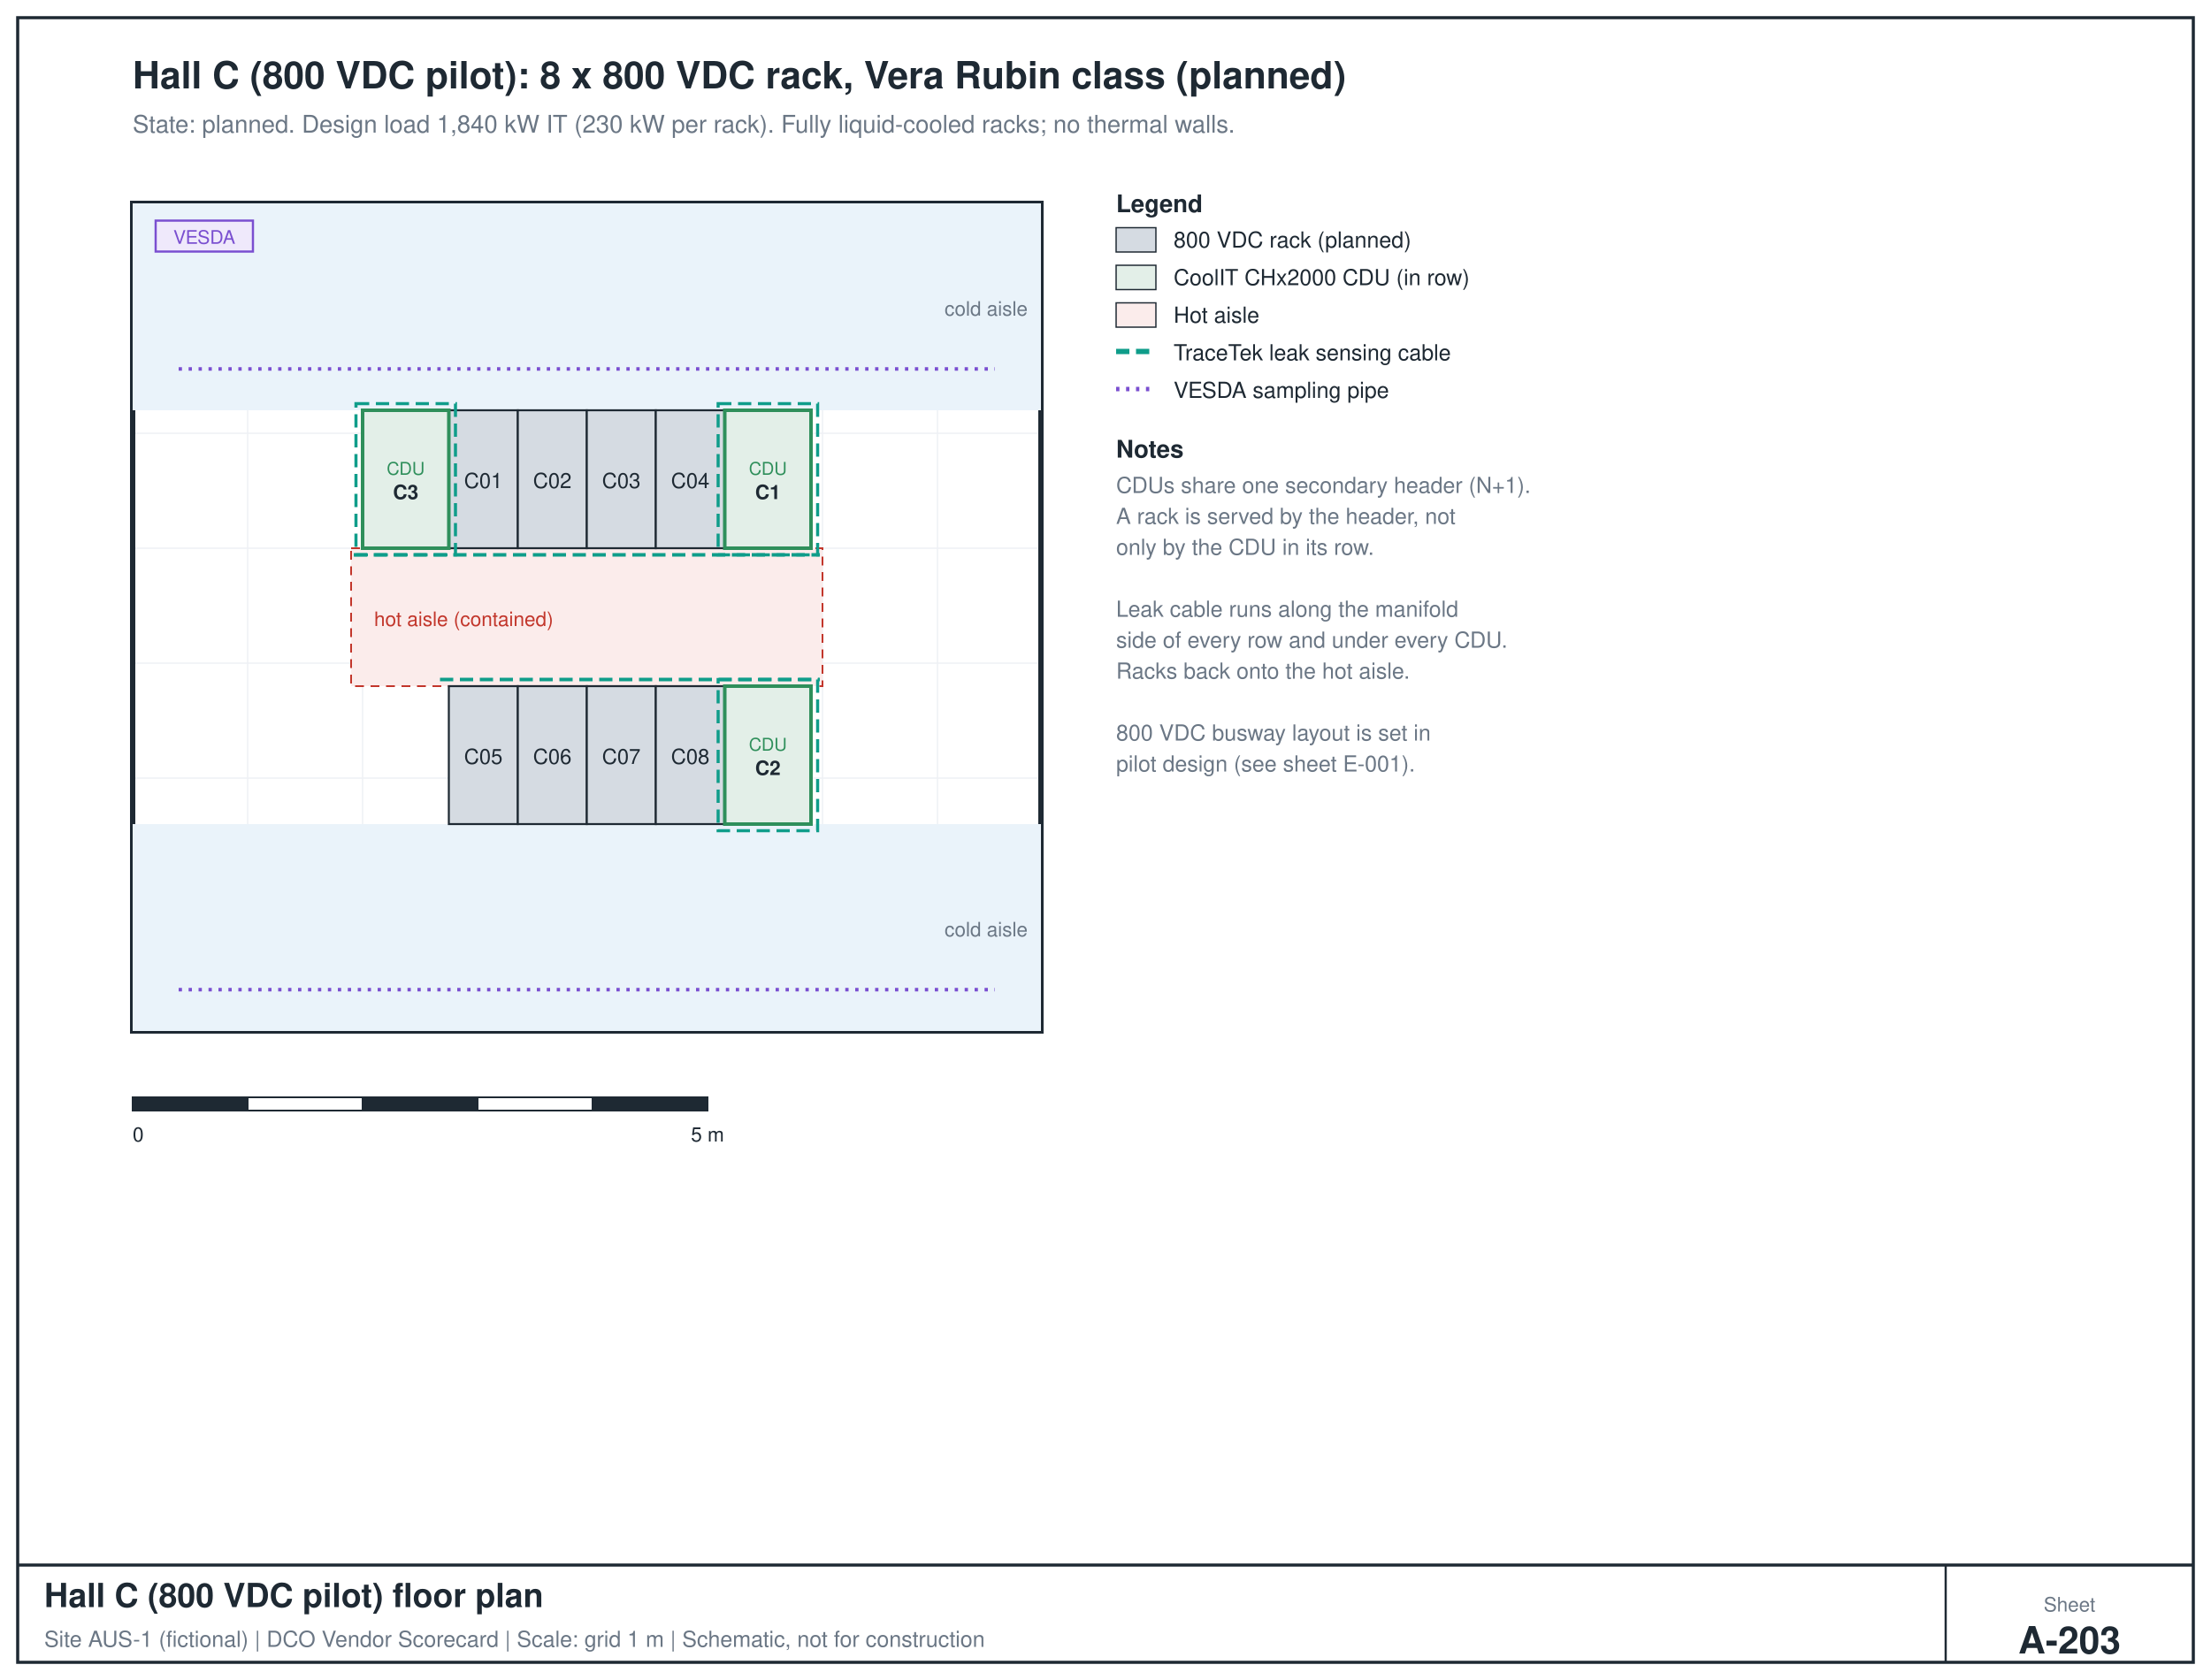
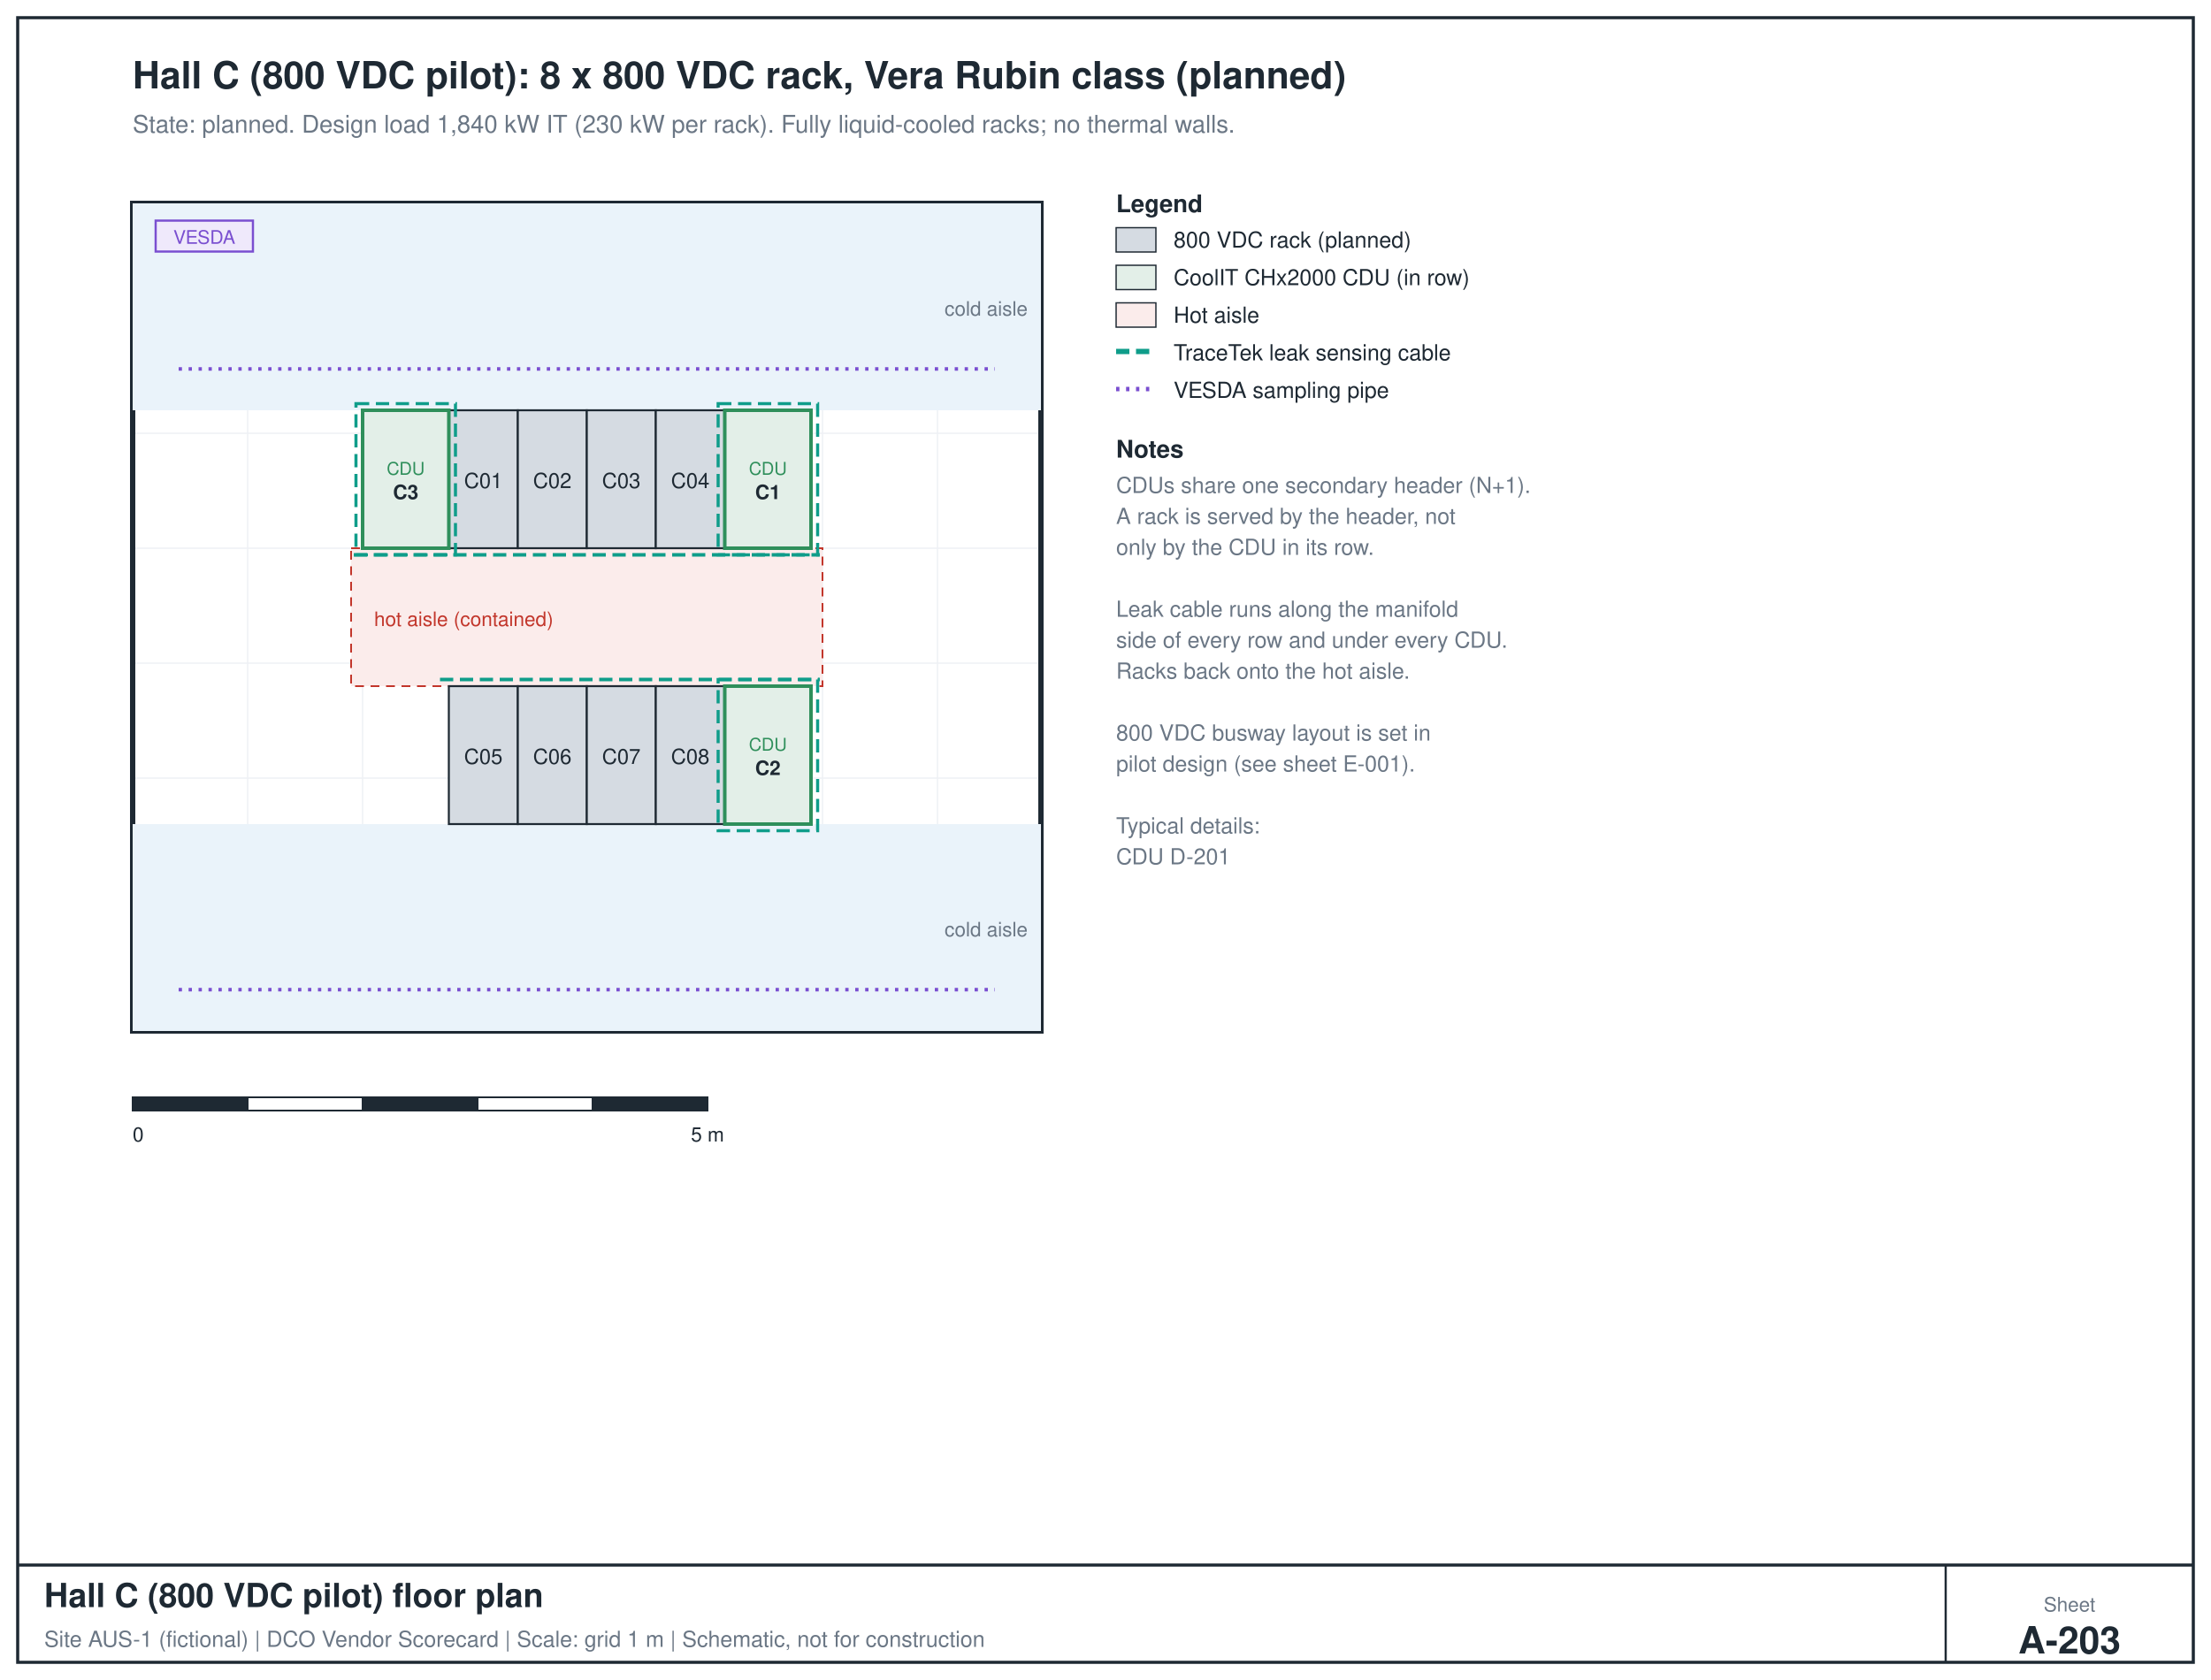
<svg xmlns="http://www.w3.org/2000/svg" width="1000" height="760" viewBox="0 0 1000 760">
  <rect width="100%" height="100%" fill="#ffffff" />
  <text x="60.0" y="40.0" font-family="Helvetica, Arial, sans-serif" font-size="17" text-anchor="start" fill="#1e2933" font-weight="bold">Hall C (800 VDC pilot): 8 x 800 VDC rack, Vera Rubin class (planned)</text>
  <text x="60.0" y="60.0" font-family="Helvetica, Arial, sans-serif" font-size="11" text-anchor="start" fill="#6b7785" font-weight="normal">State: planned.  Design load 1,840 kW IT (230 kW per rack).  Fully liquid-cooled racks; no thermal walls.</text>
  <line x1="60.0" y1="92.0" x2="60.0" y2="466.4" stroke="#eef1f4" stroke-width="0.6" />
  <line x1="112.0" y1="92.0" x2="112.0" y2="466.4" stroke="#eef1f4" stroke-width="0.6" />
  <line x1="164.0" y1="92.0" x2="164.0" y2="466.4" stroke="#eef1f4" stroke-width="0.6" />
  <line x1="216.0" y1="92.0" x2="216.0" y2="466.4" stroke="#eef1f4" stroke-width="0.6" />
  <line x1="268.0" y1="92.0" x2="268.0" y2="466.4" stroke="#eef1f4" stroke-width="0.6" />
  <line x1="320.0" y1="92.0" x2="320.0" y2="466.4" stroke="#eef1f4" stroke-width="0.6" />
  <line x1="372.0" y1="92.0" x2="372.0" y2="466.4" stroke="#eef1f4" stroke-width="0.6" />
  <line x1="424.0" y1="92.0" x2="424.0" y2="466.4" stroke="#eef1f4" stroke-width="0.6" />
  <line x1="60.0" y1="92.0" x2="470.8" y2="92.0" stroke="#eef1f4" stroke-width="0.6" />
  <line x1="60.0" y1="144.0" x2="470.8" y2="144.0" stroke="#eef1f4" stroke-width="0.6" />
  <line x1="60.0" y1="196.0" x2="470.8" y2="196.0" stroke="#eef1f4" stroke-width="0.6" />
  <line x1="60.0" y1="248.0" x2="470.8" y2="248.0" stroke="#eef1f4" stroke-width="0.6" />
  <line x1="60.0" y1="300.0" x2="470.8" y2="300.0" stroke="#eef1f4" stroke-width="0.6" />
  <line x1="60.0" y1="352.0" x2="470.8" y2="352.0" stroke="#eef1f4" stroke-width="0.6" />
  <line x1="60.0" y1="404.0" x2="470.8" y2="404.0" stroke="#eef1f4" stroke-width="0.6" />
  <line x1="60.0" y1="456.0" x2="470.8" y2="456.0" stroke="#eef1f4" stroke-width="0.6" />
  <rect x="60.0" y="92.0" width="410.8" height="374.4" rx="0" fill="none" stroke="#1e2933" stroke-width="2.4" />
  <rect x="60.0" y="92.0" width="410.8" height="93.6" rx="0" fill="#eaf3fa" stroke="none" stroke-width="1.0" />
  <text x="464.8" y="142.8" font-family="Helvetica, Arial, sans-serif" font-size="9" text-anchor="end" fill="#6b7785" font-weight="normal">cold aisle</text>
  <rect x="60.0" y="372.8" width="410.8" height="93.6" rx="0" fill="#eaf3fa" stroke="none" stroke-width="1.0" />
  <text x="464.8" y="423.6" font-family="Helvetica, Arial, sans-serif" font-size="9" text-anchor="end" fill="#6b7785" font-weight="normal">cold aisle</text>
  <rect x="158.8" y="248.0" width="213.2" height="62.4" rx="0" fill="#fbeceb" stroke="#c2362b" stroke-width="0.8" stroke-dasharray="4 3" />
  <text x="169.2" y="283.2" font-family="Helvetica, Arial, sans-serif" font-size="9" text-anchor="start" fill="#c2362b" font-weight="normal">hot aisle (contained)</text>
  <rect x="203.0" y="185.6" width="31.2" height="62.4" rx="0" fill="#d5dbe2" stroke="#1e2933" stroke-width="0.9" />
  <text x="218.6" y="220.8" font-family="Helvetica, Arial, sans-serif" font-size="9.5" text-anchor="middle" fill="#1e2933" font-weight="normal">C01</text>
  <rect x="234.2" y="185.6" width="31.2" height="62.4" rx="0" fill="#d5dbe2" stroke="#1e2933" stroke-width="0.9" />
  <text x="249.8" y="220.8" font-family="Helvetica, Arial, sans-serif" font-size="9.5" text-anchor="middle" fill="#1e2933" font-weight="normal">C02</text>
  <rect x="265.4" y="185.6" width="31.2" height="62.4" rx="0" fill="#d5dbe2" stroke="#1e2933" stroke-width="0.9" />
  <text x="281.0" y="220.8" font-family="Helvetica, Arial, sans-serif" font-size="9.5" text-anchor="middle" fill="#1e2933" font-weight="normal">C03</text>
  <rect x="296.6" y="185.6" width="31.2" height="62.4" rx="0" fill="#d5dbe2" stroke="#1e2933" stroke-width="0.9" />
  <text x="312.2" y="220.8" font-family="Helvetica, Arial, sans-serif" font-size="9.5" text-anchor="middle" fill="#1e2933" font-weight="normal">C04</text>
  <rect x="327.8" y="185.6" width="39.0" height="62.4" rx="0" fill="#e3efe8" stroke="#2f8f5b" stroke-width="1.6" />
  <text x="347.3" y="214.8" font-family="Helvetica, Arial, sans-serif" font-size="8" text-anchor="middle" fill="#2f8f5b" font-weight="normal">CDU</text>
  <text x="347.3" y="225.8" font-family="Helvetica, Arial, sans-serif" font-size="9" text-anchor="middle" fill="#1e2933" font-weight="bold">C1</text>
  <rect x="164.0" y="185.6" width="39.0" height="62.4" rx="0" fill="#e3efe8" stroke="#2f8f5b" stroke-width="1.6" />
  <text x="183.5" y="214.8" font-family="Helvetica, Arial, sans-serif" font-size="8" text-anchor="middle" fill="#2f8f5b" font-weight="normal">CDU</text>
  <text x="183.5" y="225.8" font-family="Helvetica, Arial, sans-serif" font-size="9" text-anchor="middle" fill="#1e2933" font-weight="bold">C3</text>
  <rect x="161.0" y="182.6" width="45.0" height="68.4" rx="0" fill="none" stroke="#0f9d8a" stroke-width="1.4" stroke-dasharray="6 3" />
  <line x1="160.0" y1="251.0" x2="370.8" y2="251.0" stroke="#0f9d8a" stroke-width="1.6" stroke-dasharray="6 3" />
  <rect x="324.8" y="182.6" width="45.0" height="68.4" rx="0" fill="none" stroke="#0f9d8a" stroke-width="1.4" stroke-dasharray="6 3" />
  <rect x="203.0" y="310.4" width="31.2" height="62.4" rx="0" fill="#d5dbe2" stroke="#1e2933" stroke-width="0.9" />
  <text x="218.6" y="345.6" font-family="Helvetica, Arial, sans-serif" font-size="9.5" text-anchor="middle" fill="#1e2933" font-weight="normal">C05</text>
  <rect x="234.2" y="310.4" width="31.2" height="62.4" rx="0" fill="#d5dbe2" stroke="#1e2933" stroke-width="0.9" />
  <text x="249.8" y="345.6" font-family="Helvetica, Arial, sans-serif" font-size="9.5" text-anchor="middle" fill="#1e2933" font-weight="normal">C06</text>
  <rect x="265.4" y="310.4" width="31.2" height="62.4" rx="0" fill="#d5dbe2" stroke="#1e2933" stroke-width="0.9" />
  <text x="281.0" y="345.6" font-family="Helvetica, Arial, sans-serif" font-size="9.5" text-anchor="middle" fill="#1e2933" font-weight="normal">C07</text>
  <rect x="296.6" y="310.4" width="31.2" height="62.4" rx="0" fill="#d5dbe2" stroke="#1e2933" stroke-width="0.9" />
  <text x="312.2" y="345.6" font-family="Helvetica, Arial, sans-serif" font-size="9.5" text-anchor="middle" fill="#1e2933" font-weight="normal">C08</text>
  <rect x="327.8" y="310.4" width="39.0" height="62.4" rx="0" fill="#e3efe8" stroke="#2f8f5b" stroke-width="1.6" />
  <text x="347.3" y="339.6" font-family="Helvetica, Arial, sans-serif" font-size="8" text-anchor="middle" fill="#2f8f5b" font-weight="normal">CDU</text>
  <text x="347.3" y="350.6" font-family="Helvetica, Arial, sans-serif" font-size="9" text-anchor="middle" fill="#1e2933" font-weight="bold">C2</text>
  <line x1="199.0" y1="307.4" x2="370.8" y2="307.4" stroke="#0f9d8a" stroke-width="1.6" stroke-dasharray="6 3" />
  <rect x="324.8" y="307.4" width="45.0" height="68.4" rx="0" fill="none" stroke="#0f9d8a" stroke-width="1.4" stroke-dasharray="6 3" />
  <line x1="80.8" y1="166.9" x2="450.0" y2="166.9" stroke="#7a4fd0" stroke-width="1.6" stroke-dasharray="1.5 3" />
  <line x1="80.8" y1="447.7" x2="450.0" y2="447.7" stroke="#7a4fd0" stroke-width="1.6" stroke-dasharray="1.5 3" />
  <rect x="70.4" y="99.8" width="44.0" height="14.0" rx="0" fill="#efe9fb" stroke="#7a4fd0" stroke-width="1" />
  <text x="92.4" y="110.3" font-family="Helvetica, Arial, sans-serif" font-size="8.5" text-anchor="middle" fill="#7a4fd0" font-weight="normal">VESDA</text>
  <rect x="60.0" y="496.4" width="52.0" height="6.0" rx="0" fill="#1e2933" stroke="#1e2933" stroke-width="0.8" />
  <rect x="112.0" y="496.4" width="52.0" height="6.0" rx="0" fill="#ffffff" stroke="#1e2933" stroke-width="0.8" />
  <rect x="164.0" y="496.4" width="52.0" height="6.0" rx="0" fill="#1e2933" stroke="#1e2933" stroke-width="0.8" />
  <rect x="216.0" y="496.4" width="52.0" height="6.0" rx="0" fill="#ffffff" stroke="#1e2933" stroke-width="0.8" />
  <rect x="268.0" y="496.4" width="52.0" height="6.0" rx="0" fill="#1e2933" stroke="#1e2933" stroke-width="0.8" />
  <text x="60.0" y="516.4" font-family="Helvetica, Arial, sans-serif" font-size="9" text-anchor="start" fill="#1e2933" font-weight="normal">0</text>
  <text x="320.0" y="516.4" font-family="Helvetica, Arial, sans-serif" font-size="9" text-anchor="middle" fill="#1e2933" font-weight="normal">5 m</text>
  <text x="504.8" y="96.0" font-family="Helvetica, Arial, sans-serif" font-size="11" text-anchor="start" fill="#1e2933" font-weight="bold">Legend</text>
  <rect x="504.8" y="103.0" width="18.0" height="11.0" rx="0" fill="#d5dbe2" stroke="#1e2933" stroke-width="0.6" />
  <text x="530.8" y="112.0" font-family="Helvetica, Arial, sans-serif" font-size="10" text-anchor="start" fill="#1e2933" font-weight="normal">800 VDC rack (planned)</text>
  <rect x="504.8" y="120.0" width="18.0" height="11.0" rx="0" fill="#e3efe8" stroke="#1e2933" stroke-width="0.6" />
  <text x="530.8" y="129.0" font-family="Helvetica, Arial, sans-serif" font-size="10" text-anchor="start" fill="#1e2933" font-weight="normal">CoolIT CHx2000 CDU (in row)</text>
  <rect x="504.8" y="137.0" width="18.0" height="11.0" rx="0" fill="#fbeceb" stroke="#1e2933" stroke-width="0.6" />
  <text x="530.8" y="146.0" font-family="Helvetica, Arial, sans-serif" font-size="10" text-anchor="start" fill="#1e2933" font-weight="normal">Hot aisle</text>
  <line x1="504.8" y1="159.0" x2="522.8" y2="159.0" stroke="#0f9d8a" stroke-width="2.4" stroke-dasharray="6 3" />
  <text x="530.8" y="163.0" font-family="Helvetica, Arial, sans-serif" font-size="10" text-anchor="start" fill="#1e2933" font-weight="normal">TraceTek leak sensing cable</text>
  <line x1="504.8" y1="176.0" x2="522.8" y2="176.0" stroke="#7a4fd0" stroke-width="2.0" stroke-dasharray="1.5 3" />
  <text x="530.8" y="180.0" font-family="Helvetica, Arial, sans-serif" font-size="10" text-anchor="start" fill="#1e2933" font-weight="normal">VESDA sampling pipe</text>
  <text x="504.8" y="207.0" font-family="Helvetica, Arial, sans-serif" font-size="11" text-anchor="start" fill="#1e2933" font-weight="bold">Notes</text>
  <text x="504.8" y="223.0" font-family="Helvetica, Arial, sans-serif" font-size="10" text-anchor="start" fill="#6b7785" font-weight="normal">CDUs share one secondary header (N+1).</text>
  <text x="504.8" y="237.0" font-family="Helvetica, Arial, sans-serif" font-size="10" text-anchor="start" fill="#6b7785" font-weight="normal">A rack is served by the header, not</text>
  <text x="504.8" y="251.0" font-family="Helvetica, Arial, sans-serif" font-size="10" text-anchor="start" fill="#6b7785" font-weight="normal">only by the CDU in its row.</text>
  <text x="504.8" y="265.0" font-family="Helvetica, Arial, sans-serif" font-size="10" text-anchor="start" fill="#1e2933" font-weight="normal" />
  <text x="504.8" y="279.0" font-family="Helvetica, Arial, sans-serif" font-size="10" text-anchor="start" fill="#6b7785" font-weight="normal">Leak cable runs along the manifold</text>
  <text x="504.8" y="293.0" font-family="Helvetica, Arial, sans-serif" font-size="10" text-anchor="start" fill="#6b7785" font-weight="normal">side of every row and under every CDU.</text>
  <text x="504.8" y="307.0" font-family="Helvetica, Arial, sans-serif" font-size="10" text-anchor="start" fill="#6b7785" font-weight="normal">Racks back onto the hot aisle.</text>
  <text x="504.8" y="321.0" font-family="Helvetica, Arial, sans-serif" font-size="10" text-anchor="start" fill="#1e2933" font-weight="normal" />
  <text x="504.8" y="335.0" font-family="Helvetica, Arial, sans-serif" font-size="10" text-anchor="start" fill="#6b7785" font-weight="normal">800 VDC busway layout is set in</text>
  <text x="504.8" y="349.0" font-family="Helvetica, Arial, sans-serif" font-size="10" text-anchor="start" fill="#6b7785" font-weight="normal">pilot design (see sheet E-001).</text>
+   <text x="504.8" y="363.0" font-family="Helvetica, Arial, sans-serif" font-size="10" text-anchor="start" fill="#1e2933" font-weight="normal" />
+   <text x="504.8" y="377.0" font-family="Helvetica, Arial, sans-serif" font-size="10" text-anchor="start" fill="#6b7785" font-weight="normal">Typical details:</text>
+   <text x="504.8" y="391.0" font-family="Helvetica, Arial, sans-serif" font-size="10" text-anchor="start" fill="#6b7785" font-weight="normal">  CDU D-201</text>
  <rect x="8.0" y="8.0" width="984.0" height="744.0" rx="0" fill="none" stroke="#1e2933" stroke-width="1.4" />
  <line x1="8.0" y1="708.0" x2="992.0" y2="708.0" stroke="#1e2933" stroke-width="1.4" />
  <text x="20.0" y="727.0" font-family="Helvetica, Arial, sans-serif" font-size="15" text-anchor="start" fill="#1e2933" font-weight="bold">Hall C (800 VDC pilot) floor plan</text>
  <text x="20.0" y="745.0" font-family="Helvetica, Arial, sans-serif" font-size="10" text-anchor="start" fill="#6b7785" font-weight="normal">Site AUS-1 (fictional)  |  DCO Vendor Scorecard  |  Scale: grid 1 m  |  Schematic, not for construction</text>
  <line x1="880.0" y1="708.0" x2="880.0" y2="752.0" stroke="#1e2933" stroke-width="1.0" />
  <text x="936.0" y="729.0" font-family="Helvetica, Arial, sans-serif" font-size="9" text-anchor="middle" fill="#6b7785" font-weight="normal">Sheet</text>
  <text x="936.0" y="748.0" font-family="Helvetica, Arial, sans-serif" font-size="17" text-anchor="middle" fill="#1e2933" font-weight="bold">A-203</text>
</svg>
